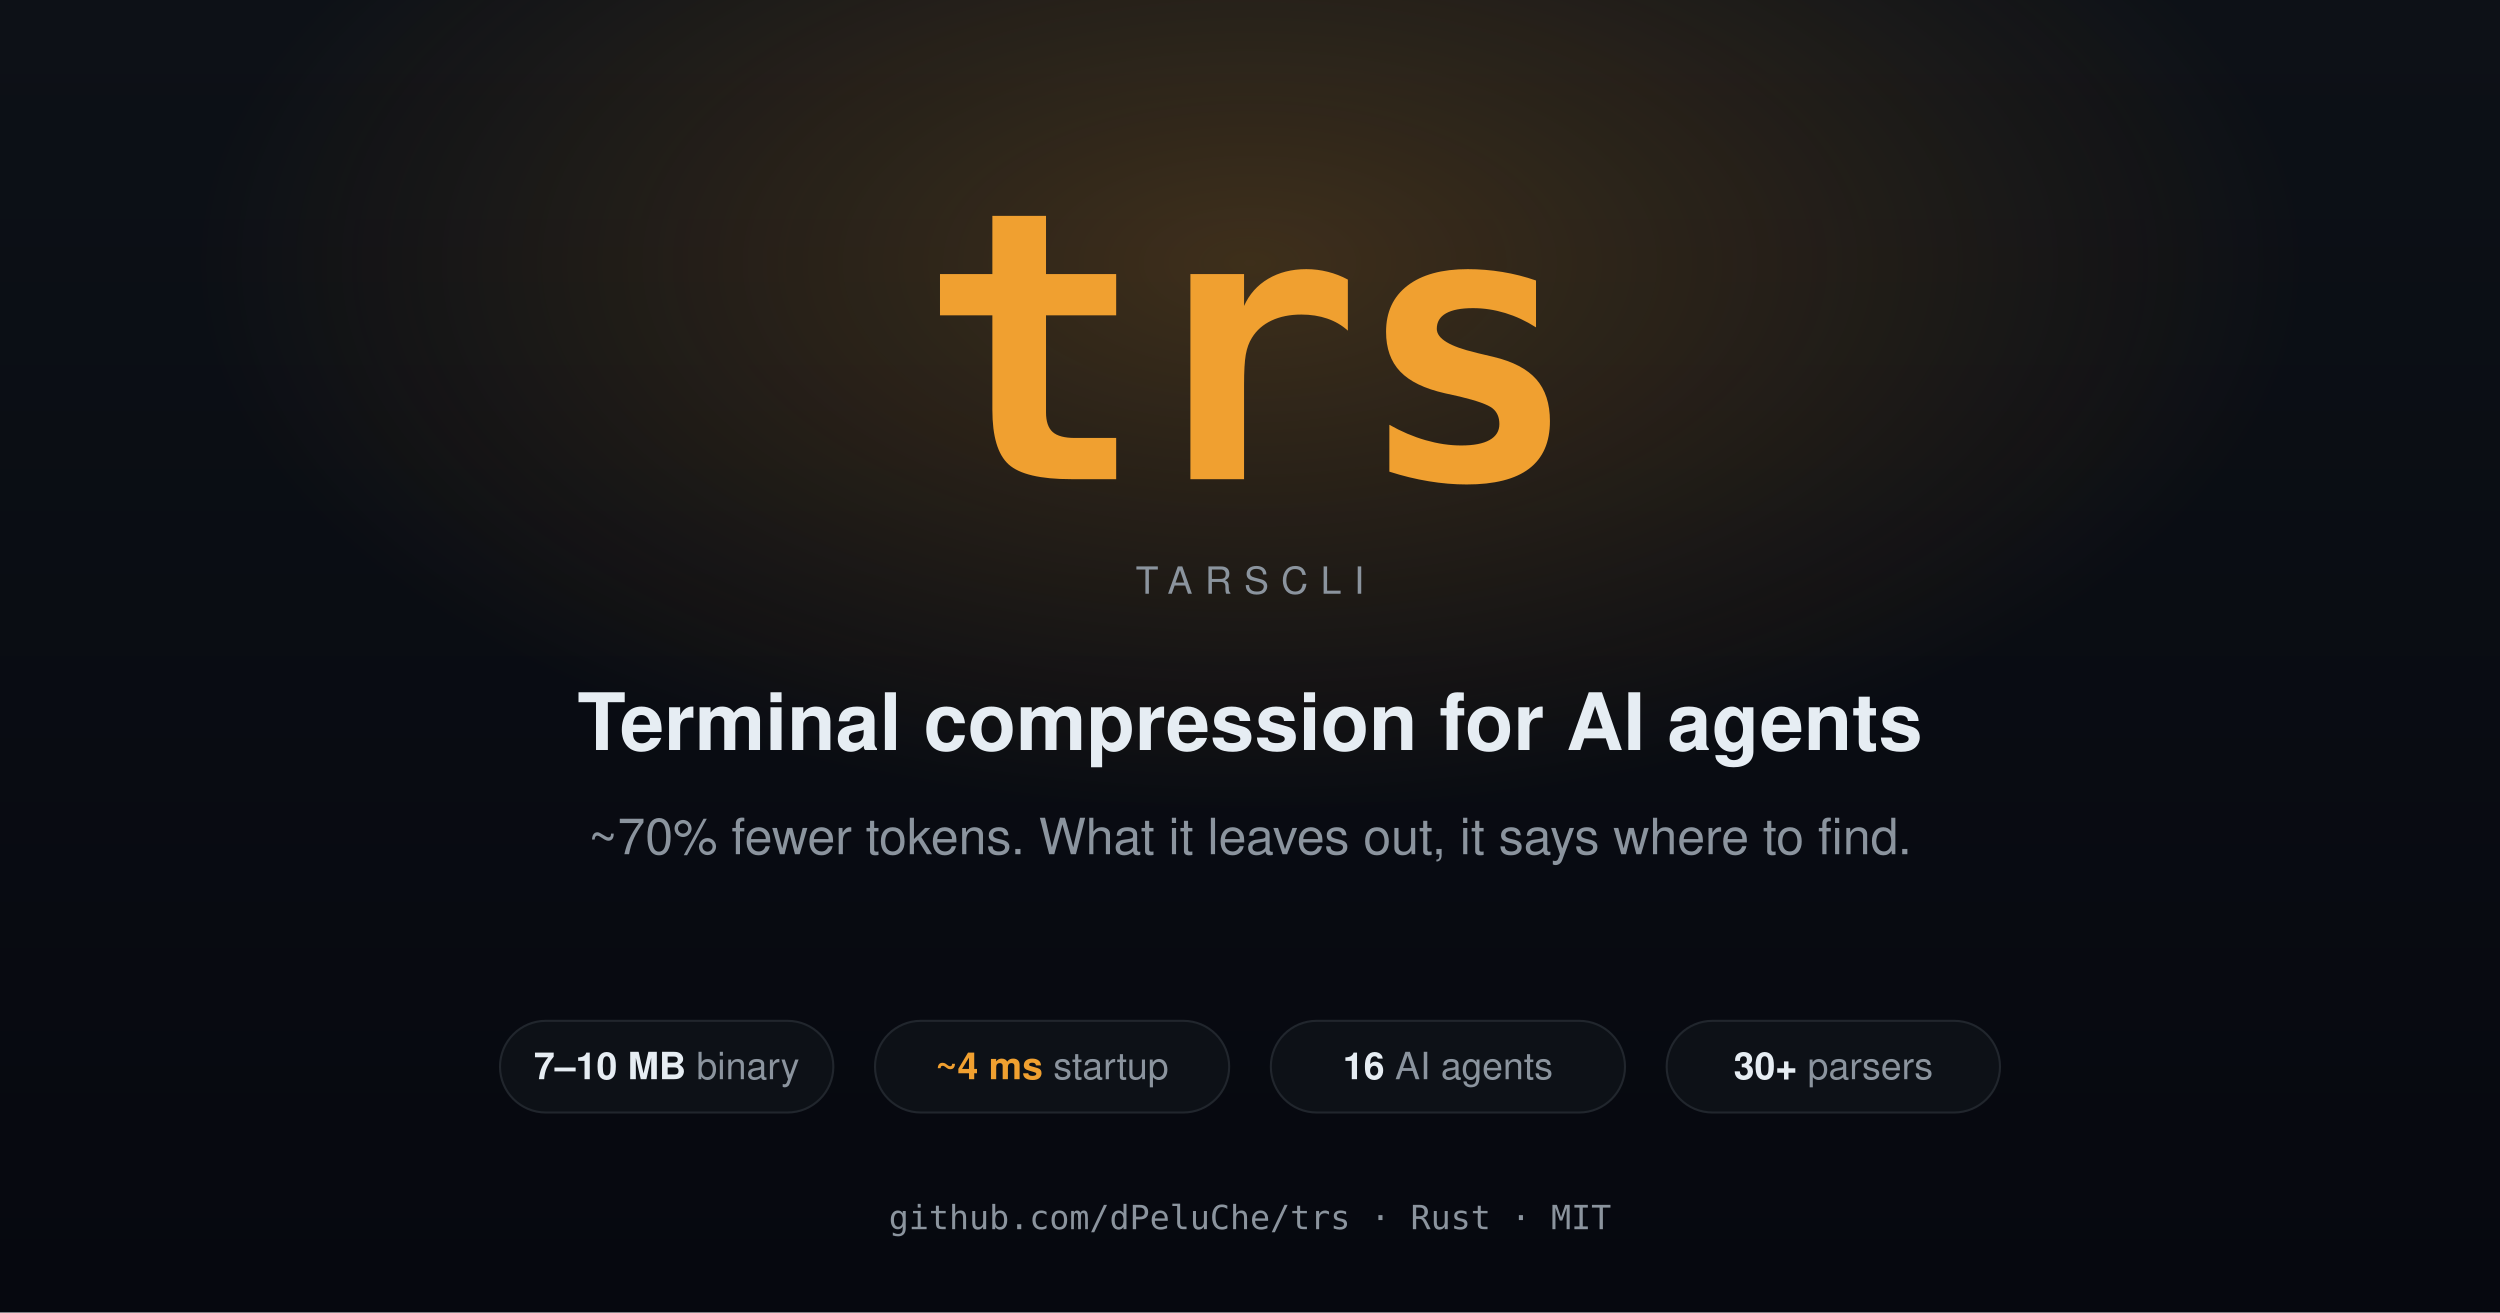
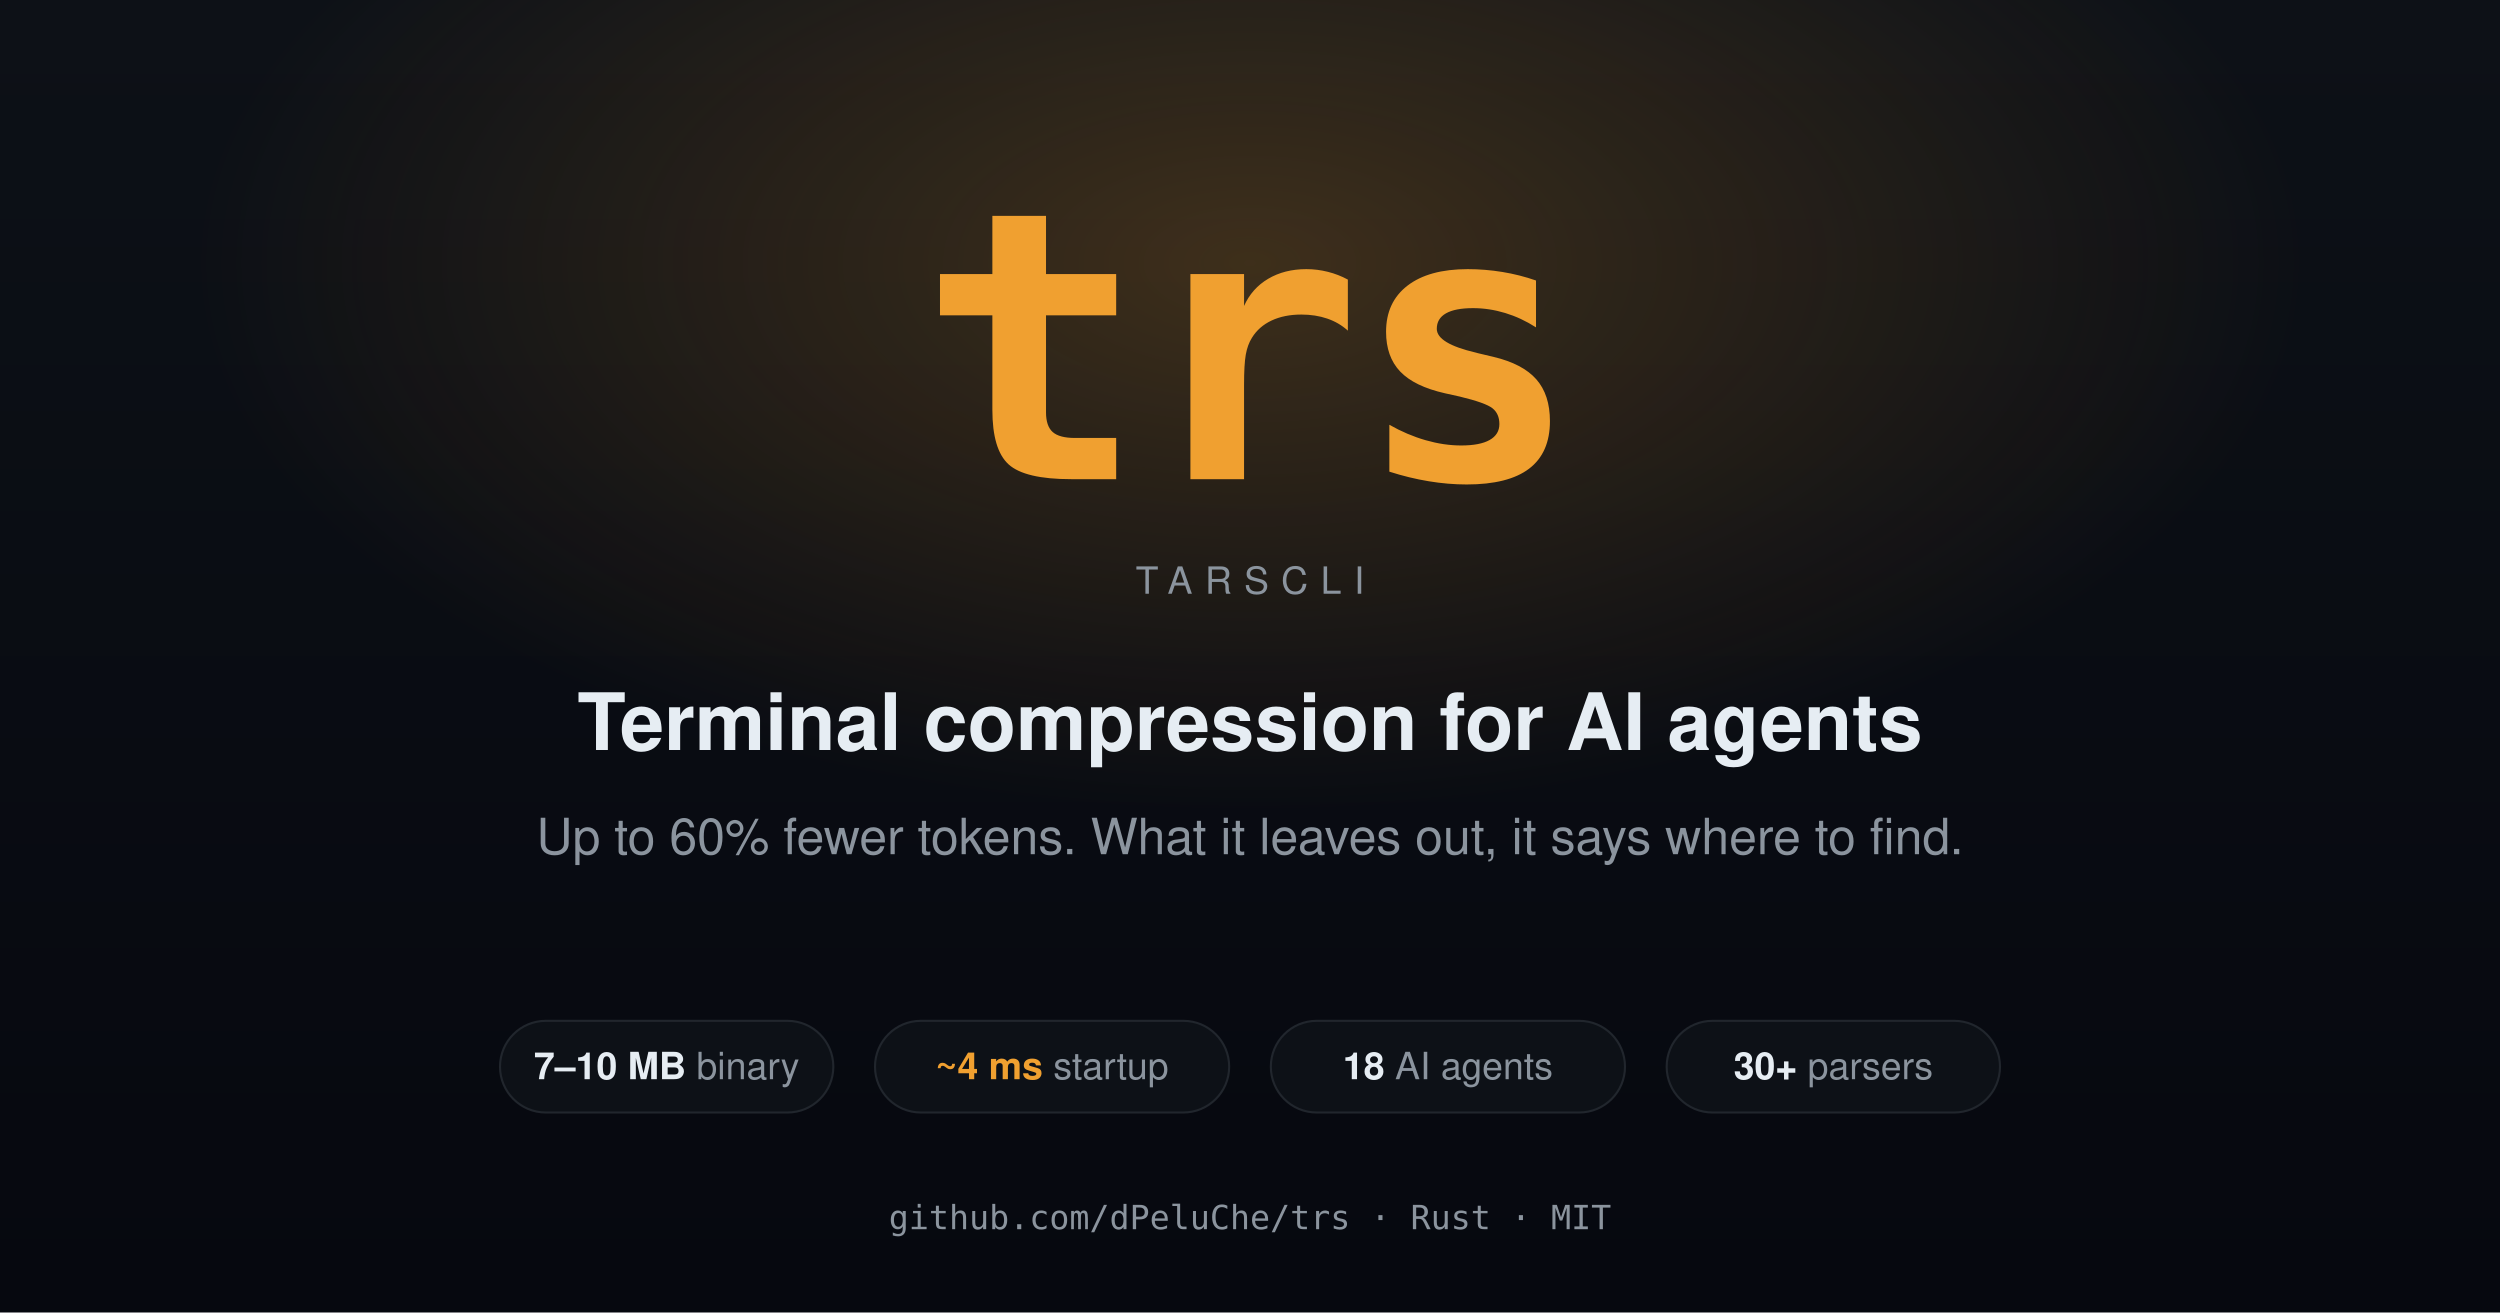
<svg xmlns="http://www.w3.org/2000/svg" viewBox="0 0 1200 630" width="1200" height="630">
  <defs>
    <linearGradient id="bg" x1="0" y1="0" x2="0" y2="1">
      <stop offset="0" stop-color="#0d1117" />
      <stop offset="1" stop-color="#06080f" />
    </linearGradient>
    <radialGradient id="glow" cx="50%" cy="20%" r="60%">
      <stop offset="0" stop-color="#f0a030" stop-opacity="0.22" />
      <stop offset="0.7" stop-color="#f0a030" stop-opacity="0" />
    </radialGradient>
  </defs>
  <rect width="1200" height="630" fill="url(#bg)" />
  <rect width="1200" height="630" fill="url(#glow)" />
  <text x="600" y="230" font-family="'SF Mono','Fira Code',Menlo,Consolas,monospace" font-size="180" font-weight="800" fill="#f0a030" text-anchor="middle" letter-spacing="-4">trs</text>
  <text x="600" y="285" font-family="-apple-system,BlinkMacSystemFont,'Segoe UI',Helvetica,sans-serif" font-size="18" font-weight="500" fill="#8b949e" text-anchor="middle" letter-spacing="6">TARSCLI</text>
  <text x="600" y="360" font-family="-apple-system,BlinkMacSystemFont,'Segoe UI',Helvetica,sans-serif" font-size="38" font-weight="600" fill="#e6edf3" text-anchor="middle">Terminal compression for AI agents</text>
-   <text x="600" y="410" font-family="-apple-system,BlinkMacSystemFont,'Segoe UI',Helvetica,sans-serif" font-size="24" font-weight="400" fill="#8b949e" text-anchor="middle">~70% fewer tokens. What it leaves out, it says where to find.</text>
+   <text x="600" y="410" font-family="-apple-system,BlinkMacSystemFont,'Segoe UI',Helvetica,sans-serif" font-size="24" font-weight="400" fill="#8b949e" text-anchor="middle">Up to 60% fewer tokens. What it leaves out, it says where to find.</text>
  <g font-family="-apple-system,BlinkMacSystemFont,'Segoe UI',Helvetica,sans-serif" font-size="18">
    <g transform="translate(240,490)">
      <rect width="160" height="44" rx="22" fill="#0d1117" stroke="#21262d" />
      <text x="80" y="28" fill="#e6edf3" text-anchor="middle">
        <tspan font-weight="700">7–10 MB</tspan>
        <tspan fill="#8b949e">binary</tspan>
      </text>
    </g>
    <g transform="translate(420,490)">
      <rect width="170" height="44" rx="22" fill="#0d1117" stroke="#21262d" />
      <text x="85" y="28" fill="#e6edf3" text-anchor="middle">
        <tspan fill="#f0a030" font-weight="700">~4 ms</tspan>
        <tspan fill="#8b949e">startup</tspan>
      </text>
    </g>
    <g transform="translate(610,490)">
      <rect width="170" height="44" rx="22" fill="#0d1117" stroke="#21262d" />
      <text x="85" y="28" fill="#e6edf3" text-anchor="middle">
-         <tspan font-weight="700">16</tspan>
+         <tspan font-weight="700">18</tspan>
        <tspan fill="#8b949e">AI agents</tspan>
      </text>
    </g>
    <g transform="translate(800,490)">
      <rect width="160" height="44" rx="22" fill="#0d1117" stroke="#21262d" />
      <text x="80" y="28" fill="#e6edf3" text-anchor="middle">
        <tspan font-weight="700">30+</tspan>
        <tspan fill="#8b949e">parsers</tspan>
      </text>
    </g>
  </g>
  <text x="600" y="590" font-family="'SF Mono','Fira Code',monospace" font-size="16" fill="#8b949e" text-anchor="middle">github.com/dPeluChe/trs · Rust · MIT</text>
</svg>
